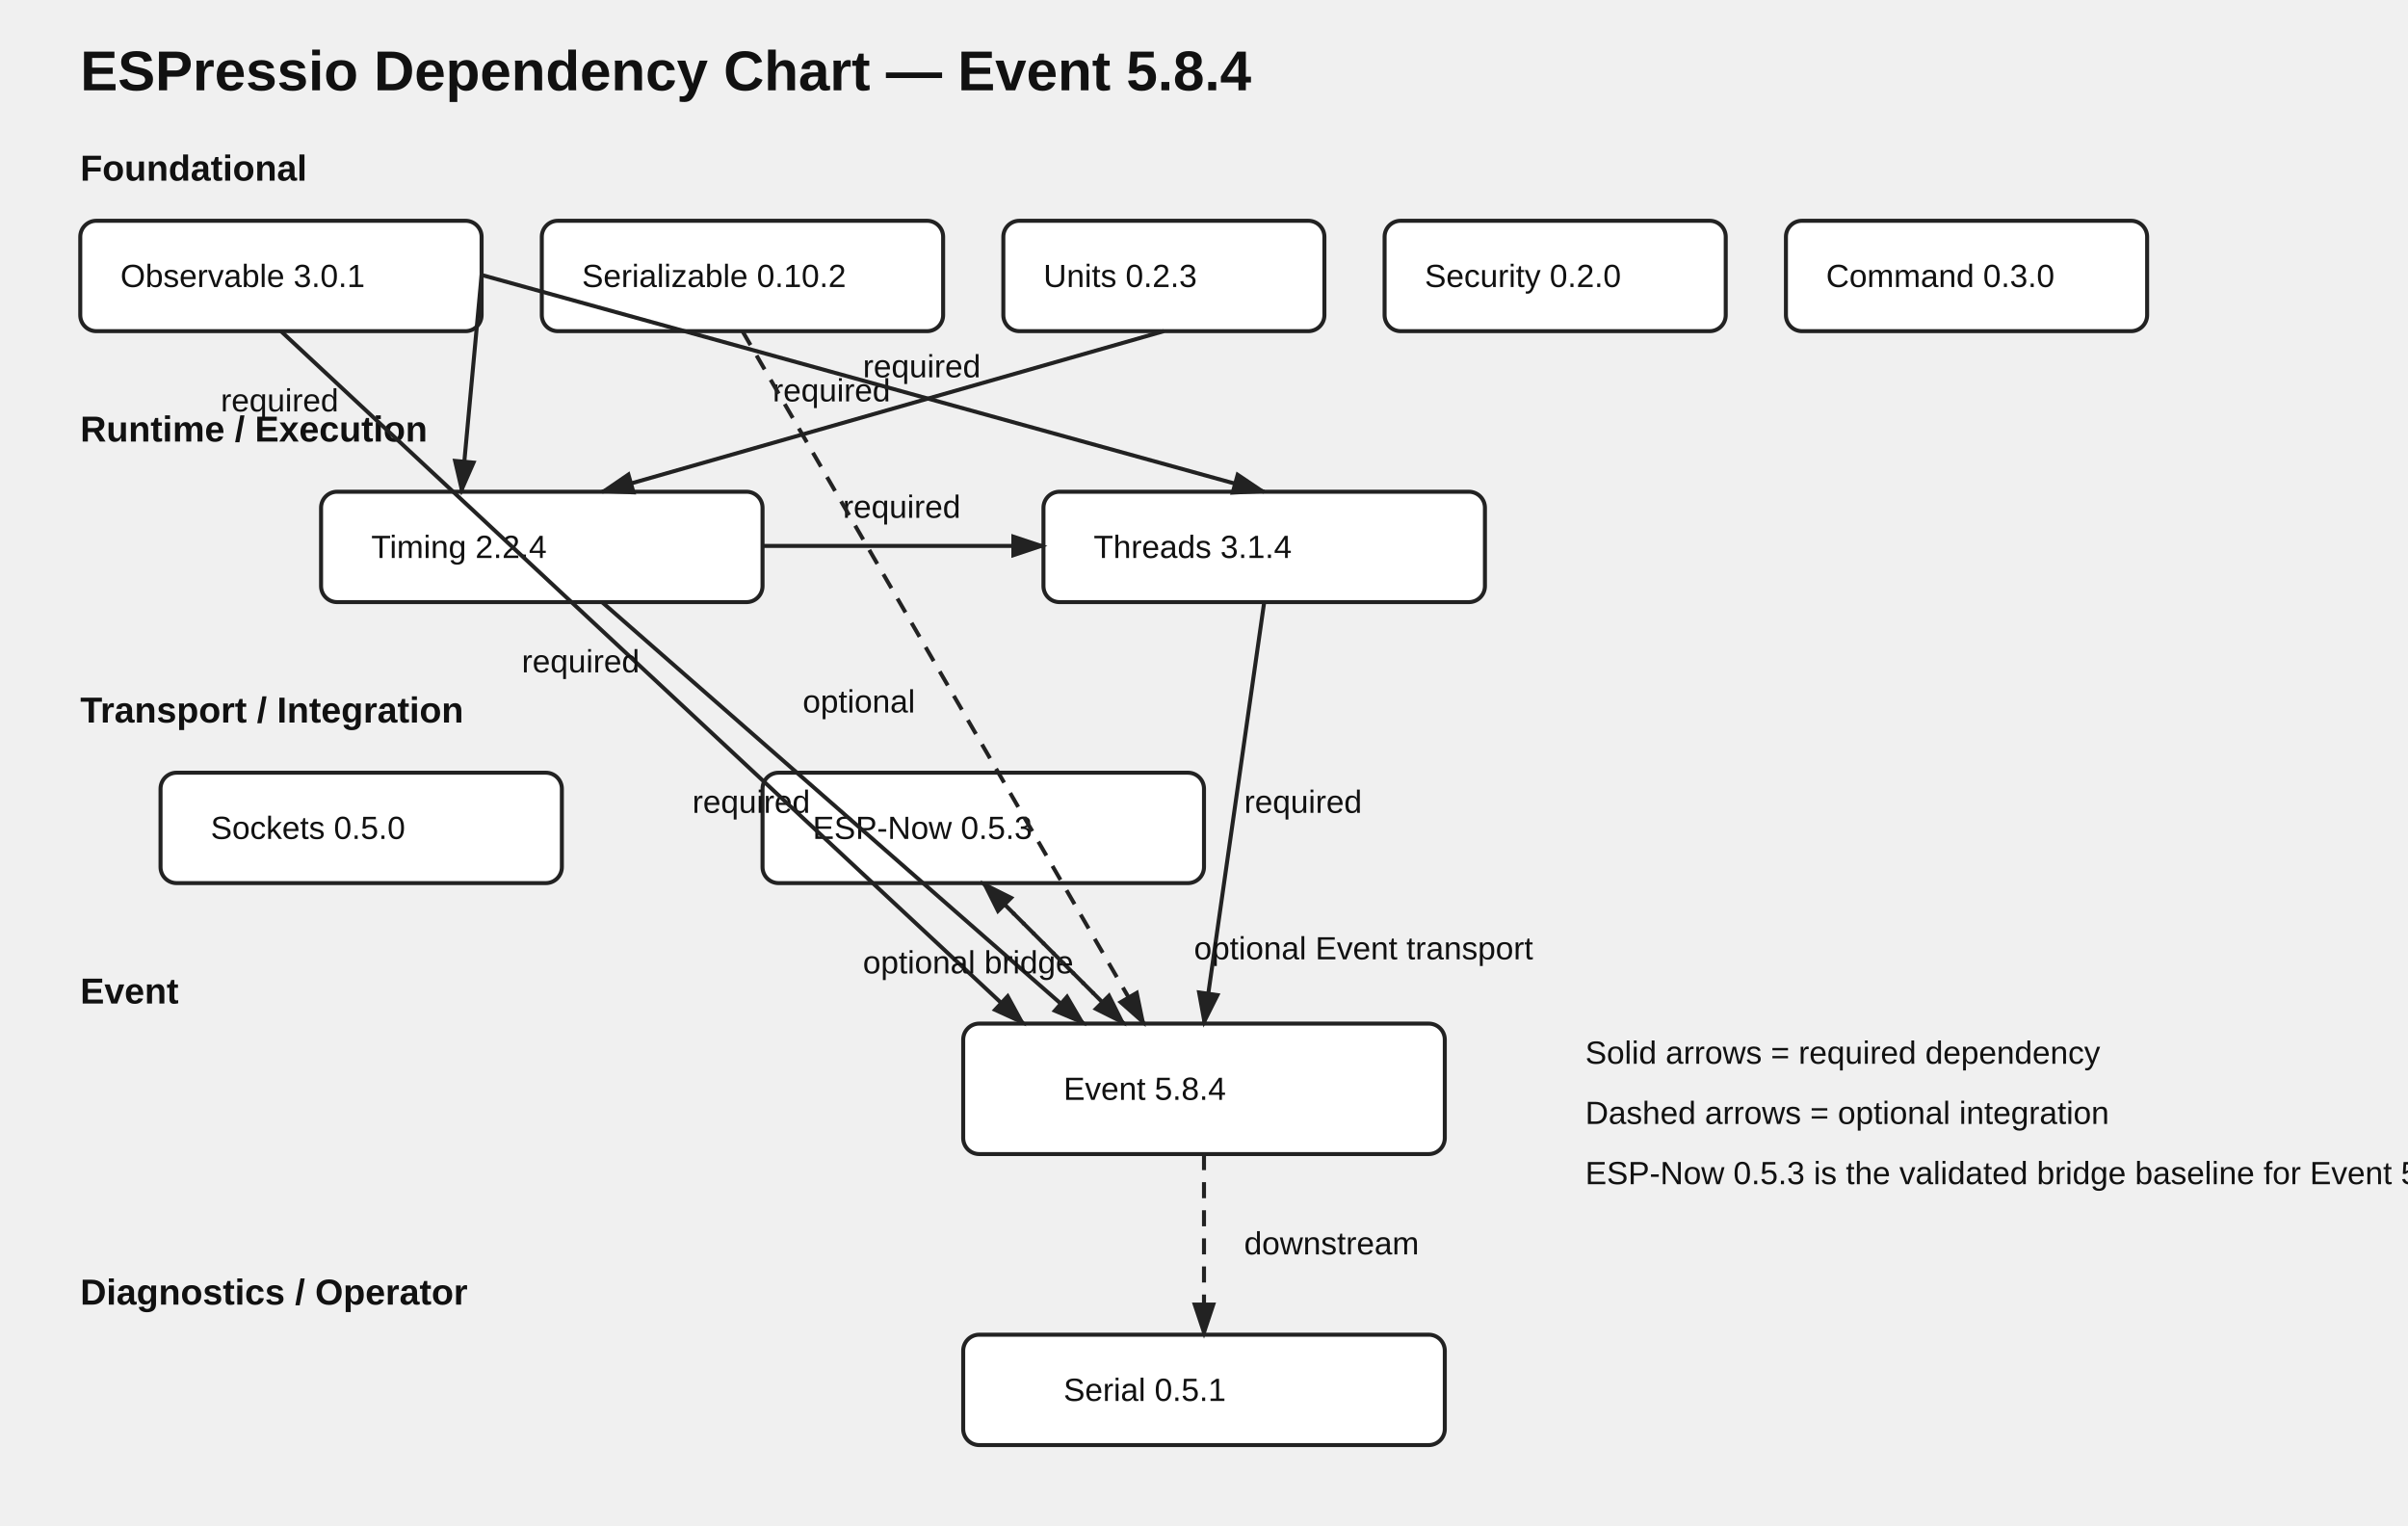
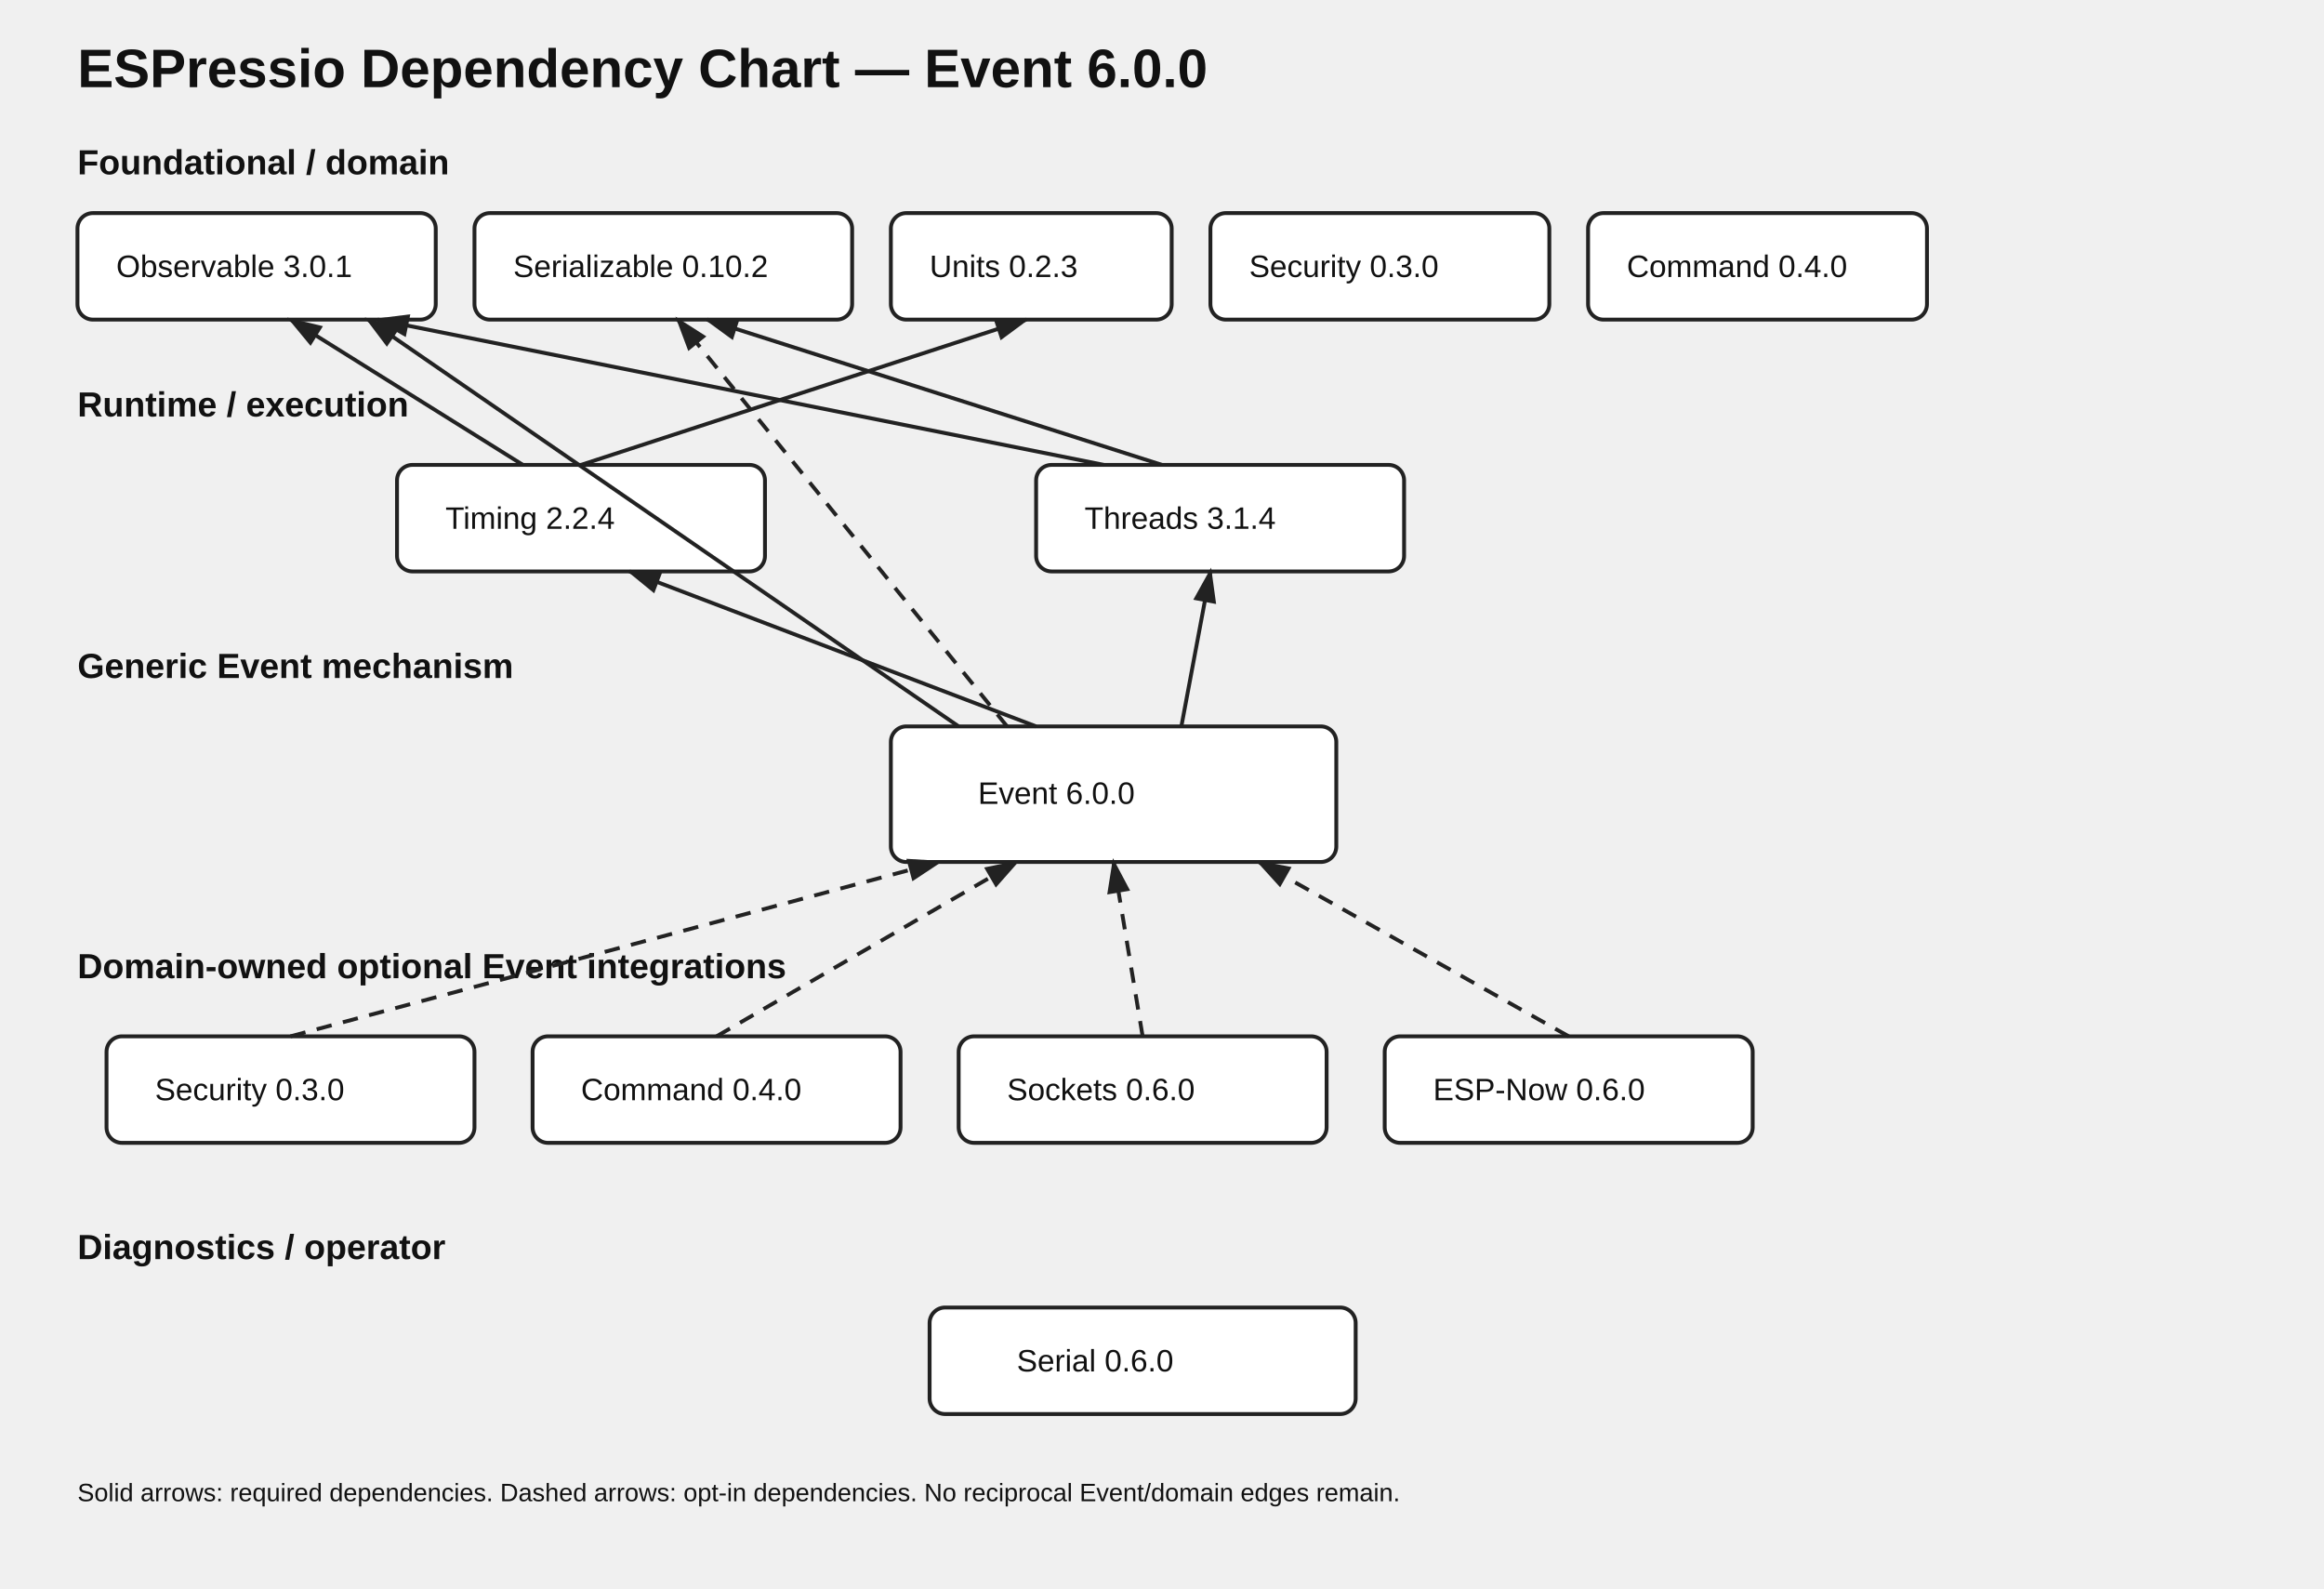
- <svg xmlns="http://www.w3.org/2000/svg" width="1200" height="760" viewBox="0 0 1200 760">
+ <svg xmlns="http://www.w3.org/2000/svg" width="1200" height="820" viewBox="0 0 1200 820">
  <style>
    text { font-family: Arial, Helvetica, sans-serif; fill: #111; }
    .title { font-size: 28px; font-weight: 700; }
    .section { font-size: 18px; font-weight: 700; }
    .node { fill: #fff; stroke: #222; stroke-width: 2; rx: 8; }
    .label { font-size: 16px; }
+     .small { font-size: 13px; }
    .edge { stroke: #222; stroke-width: 2; fill: none; marker-end: url(#arrow); }
    .optional { stroke-dasharray: 8 6; }
  </style>
  <defs>
    <marker id="arrow" markerWidth="10" markerHeight="10" refX="8" refY="3" orient="auto" markerUnits="strokeWidth">
      <path d="M0,0 L0,6 L9,3 z" fill="#222" />
    </marker>
  </defs>
-   <text class="title" x="40" y="45">ESPressio Dependency Chart — Event 5.8.4</text>
-   <text class="section" x="40" y="90">Foundational</text>
-   <rect class="node" x="40" y="110" width="200" height="55" />
+   <text class="title" x="40" y="45">ESPressio Dependency Chart — Event 6.0.0</text>
+   <text class="section" x="40" y="90">Foundational / domain</text>
+   <rect class="node" x="40" y="110" width="185" height="55" />
  <text class="label" x="60" y="143">Observable 3.0.1</text>
-   <rect class="node" x="270" y="110" width="200" height="55" />
-   <text class="label" x="290" y="143">Serializable 0.10.2</text>
-   <rect class="node" x="500" y="110" width="160" height="55" />
-   <text class="label" x="520" y="143">Units 0.2.3</text>
-   <rect class="node" x="690" y="110" width="170" height="55" />
-   <text class="label" x="710" y="143">Security 0.2.0</text>
-   <rect class="node" x="890" y="110" width="180" height="55" />
-   <text class="label" x="910" y="143">Command 0.3.0</text>
-   <text class="section" x="40" y="220">Runtime / Execution</text>
-   <rect class="node" x="160" y="245" width="220" height="55" />
-   <text class="label" x="185" y="278">Timing 2.2.4</text>
-   <rect class="node" x="520" y="245" width="220" height="55" />
-   <text class="label" x="545" y="278">Threads 3.1.4</text>
-   <text class="section" x="40" y="360">Transport / Integration</text>
-   <rect class="node" x="80" y="385" width="200" height="55" />
-   <text class="label" x="105" y="418">Sockets 0.5.0</text>
-   <rect class="node" x="380" y="385" width="220" height="55" />
-   <text class="label" x="405" y="418">ESP-Now 0.5.3</text>
-   <text class="section" x="40" y="500">Event</text>
-   <rect class="node" x="480" y="510" width="240" height="65" />
-   <text class="label" x="530" y="548">Event 5.8.4</text>
-   <text class="section" x="40" y="650">Diagnostics / Operator</text>
-   <rect class="node" x="480" y="665" width="240" height="55" />
-   <text class="label" x="530" y="698">Serial 0.5.1</text>
-   <path class="edge" d="M580 165 L300 245" />
-   <text class="label" x="385" y="200">required</text>
-   <path class="edge" d="M240 137 L230 245" />
-   <text class="label" x="110" y="205">required</text>
-   <path class="edge" d="M380 272 L520 272" />
-   <text class="label" x="420" y="258">required</text>
-   <path class="edge" d="M240 137 L630 245" />
-   <text class="label" x="430" y="188">required</text>
-   <path class="edge" d="M630 300 L600 510" />
-   <text class="label" x="620" y="405">required</text>
-   <path class="edge" d="M300 300 L540 510" />
-   <text class="label" x="345" y="405">required</text>
-   <path class="edge" d="M140 165 L510 510" />
-   <text class="label" x="260" y="335">required</text>
-   <path class="edge optional" d="M370 165 L570 510" />
-   <text class="label" x="400" y="355">optional</text>
-   <path class="edge optional" d="M490 440 L560 510" />
-   <text class="label" x="430" y="485">optional bridge</text>
-   <path class="edge optional" d="M560 510 L490 440" />
-   <text class="label" x="595" y="478">optional Event transport</text>
-   <path class="edge optional" d="M600 575 L600 665" />
-   <text class="label" x="620" y="625">downstream</text>
-   <text class="label" x="790" y="530">Solid arrows = required dependency</text>
-   <text class="label" x="790" y="560">Dashed arrows = optional integration</text>
-   <text class="label" x="790" y="590">ESP-Now 0.5.3 is the validated bridge baseline for Event 5.8.4</text>
+   <rect class="node" x="245" y="110" width="195" height="55" />
+   <text class="label" x="265" y="143">Serializable 0.10.2</text>
+   <rect class="node" x="460" y="110" width="145" height="55" />
+   <text class="label" x="480" y="143">Units 0.2.3</text>
+   <rect class="node" x="625" y="110" width="175" height="55" />
+   <text class="label" x="645" y="143">Security 0.3.0</text>
+   <rect class="node" x="820" y="110" width="175" height="55" />
+   <text class="label" x="840" y="143">Command 0.4.0</text>
+   <text class="section" x="40" y="215">Runtime / execution</text>
+   <rect class="node" x="205" y="240" width="190" height="55" />
+   <text class="label" x="230" y="273">Timing 2.2.4</text>
+   <rect class="node" x="535" y="240" width="190" height="55" />
+   <text class="label" x="560" y="273">Threads 3.1.4</text>
+   <path class="edge" d="M300 240 L530 165" />
+   <path class="edge" d="M270 240 L150 165" />
+   <path class="edge" d="M600 240 L365 165" />
+   <path class="edge" d="M570 240 L195 165" />
+   <text class="section" x="40" y="350">Generic Event mechanism</text>
+   <rect class="node" x="460" y="375" width="230" height="70" />
+   <text class="label" x="505" y="415">Event 6.0.0</text>
+   <path class="edge" d="M535 375 L325 295" />
+   <path class="edge" d="M610 375 L625 295" />
+   <path class="edge" d="M495 375 L190 165" />
+   <path class="edge optional" d="M520 375 L350 165" />
+   <text class="section" x="40" y="505">Domain-owned optional Event integrations</text>
+   <rect class="node" x="55" y="535" width="190" height="55" />
+   <text class="label" x="80" y="568">Security 0.3.0</text>
+   <rect class="node" x="275" y="535" width="190" height="55" />
+   <text class="label" x="300" y="568">Command 0.4.0</text>
+   <rect class="node" x="495" y="535" width="190" height="55" />
+   <text class="label" x="520" y="568">Sockets 0.6.0</text>
+   <rect class="node" x="715" y="535" width="190" height="55" />
+   <text class="label" x="740" y="568">ESP-Now 0.6.0</text>
+   <path class="edge optional" d="M150 535 L485 445" />
+   <path class="edge optional" d="M370 535 L525 445" />
+   <path class="edge optional" d="M590 535 L575 445" />
+   <path class="edge optional" d="M810 535 L650 445" />
+   <text class="section" x="40" y="650">Diagnostics / operator</text>
+   <rect class="node" x="480" y="675" width="220" height="55" />
+   <text class="label" x="525" y="708">Serial 0.6.0</text>
+   <text class="small" x="40" y="775">Solid arrows: required dependencies. Dashed arrows: opt-in dependencies. No reciprocal Event/domain edges remain.</text>
</svg>
